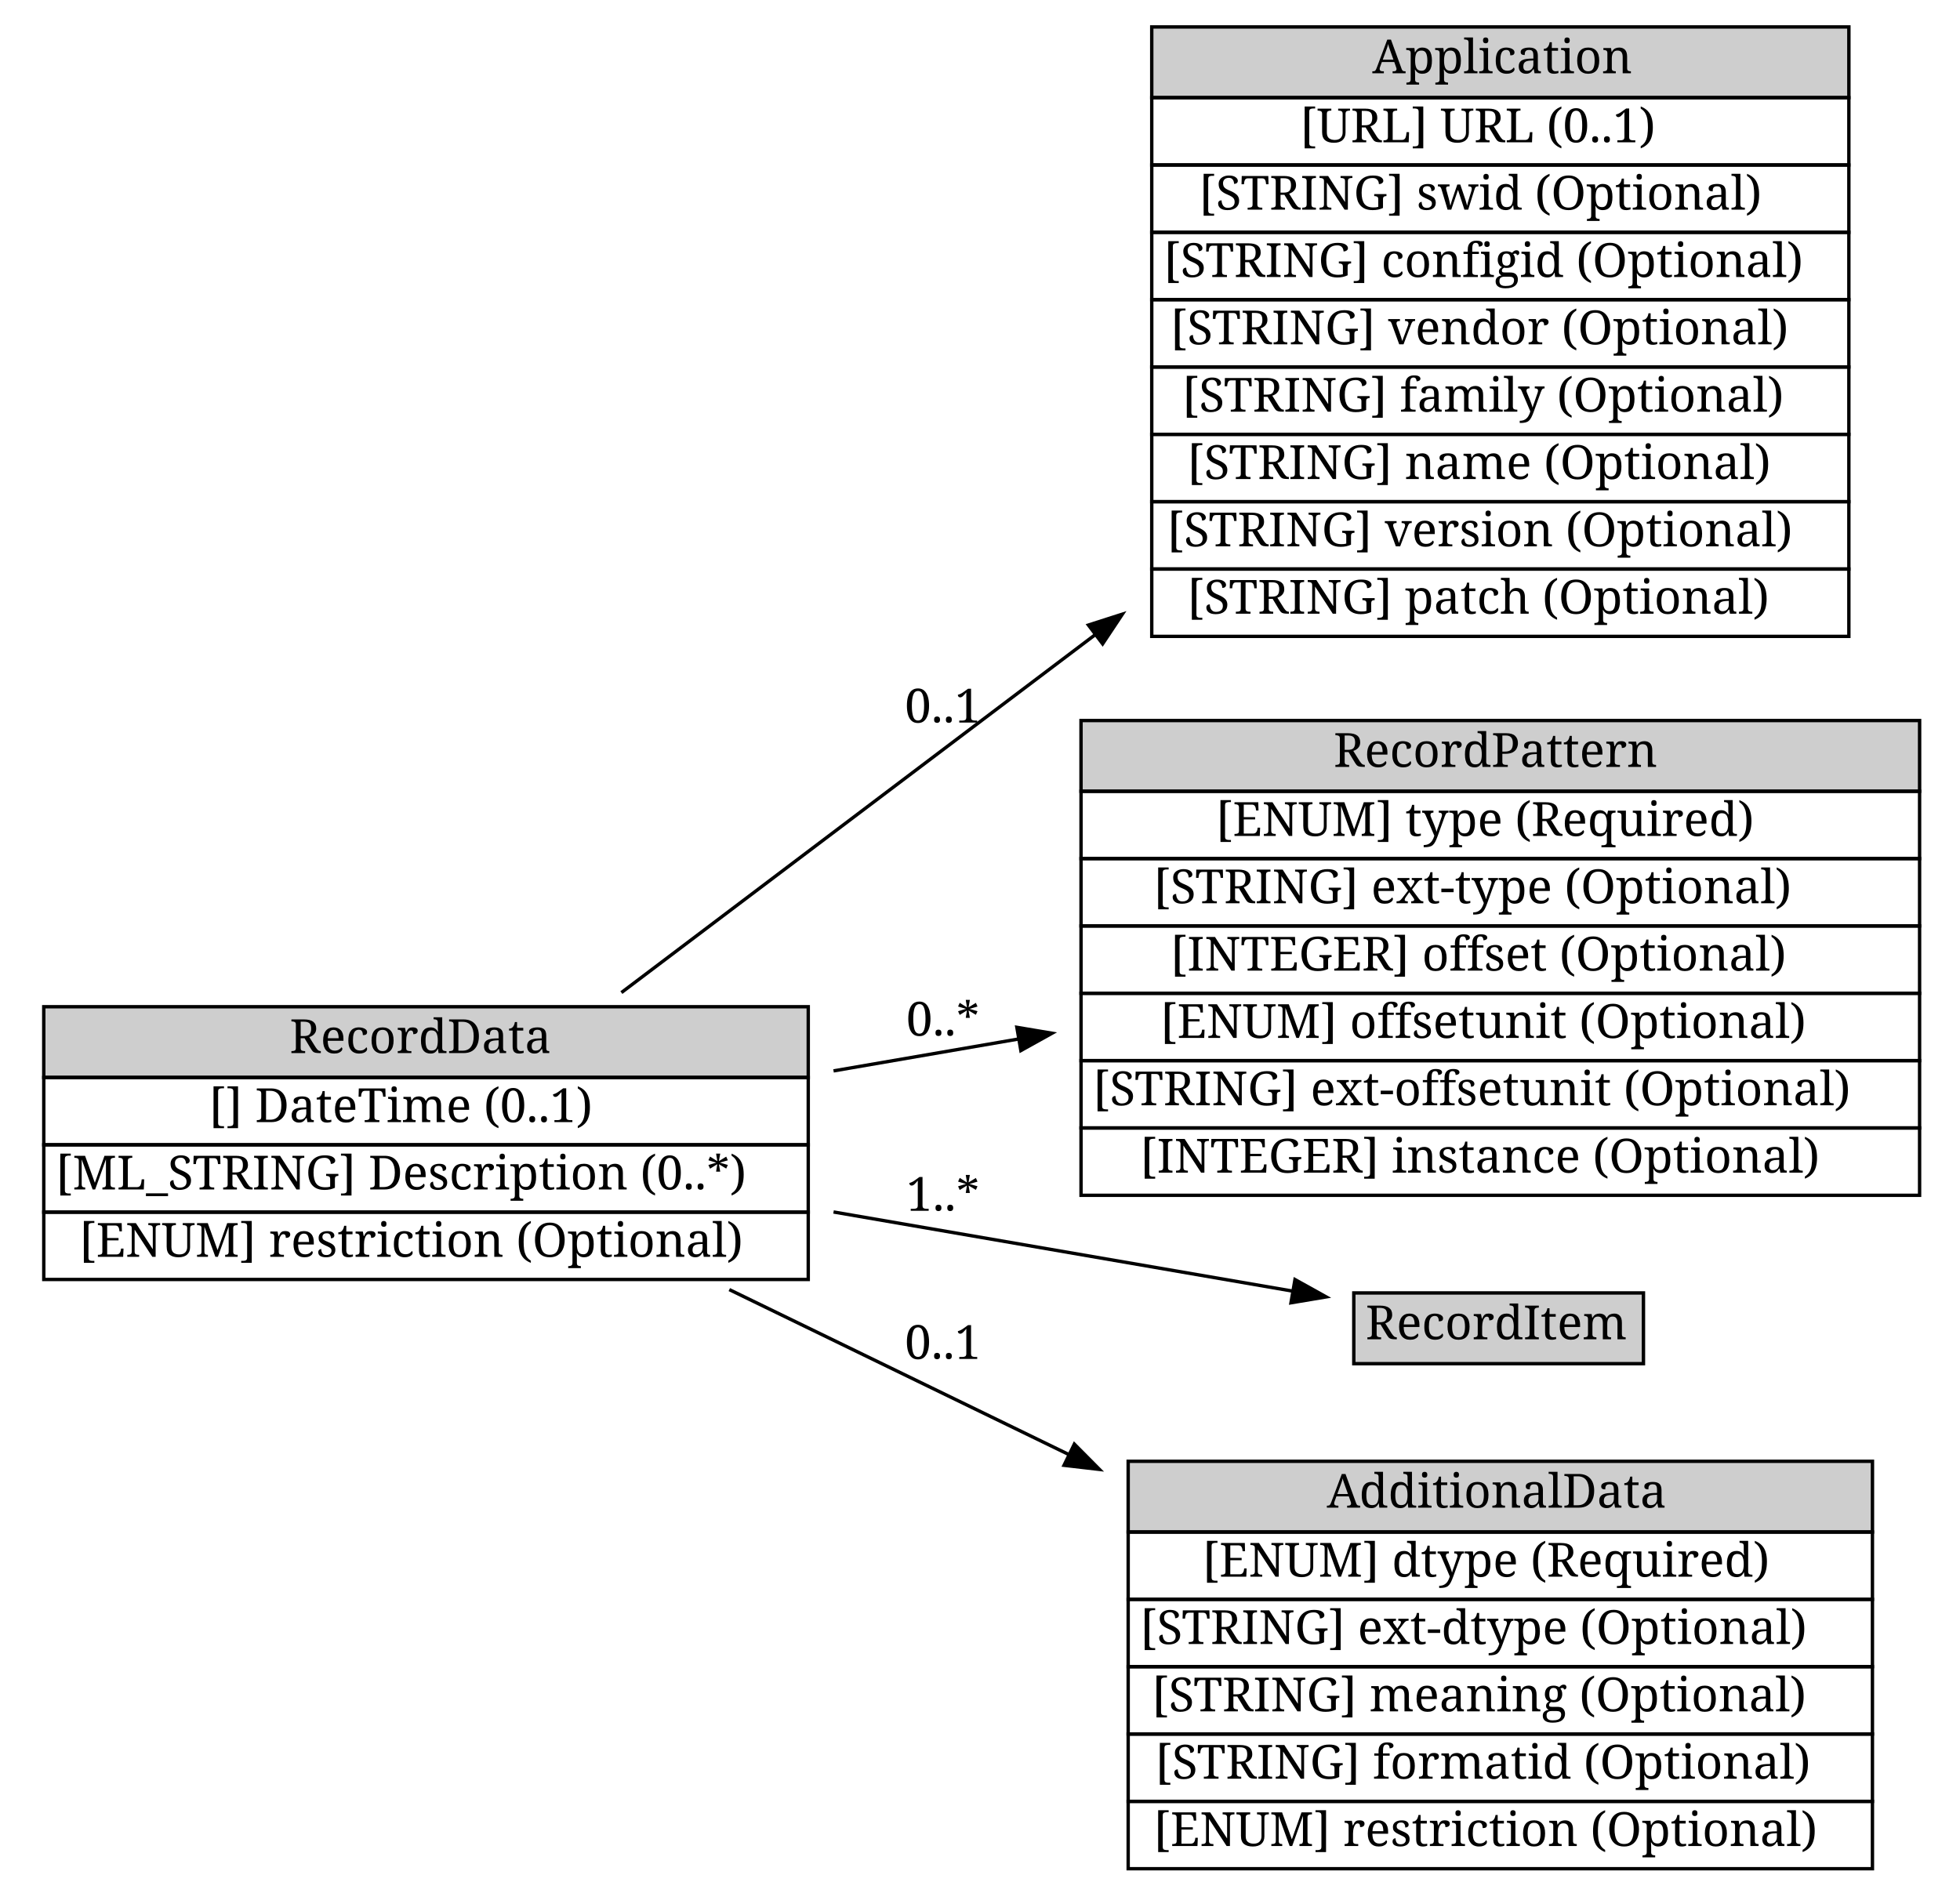
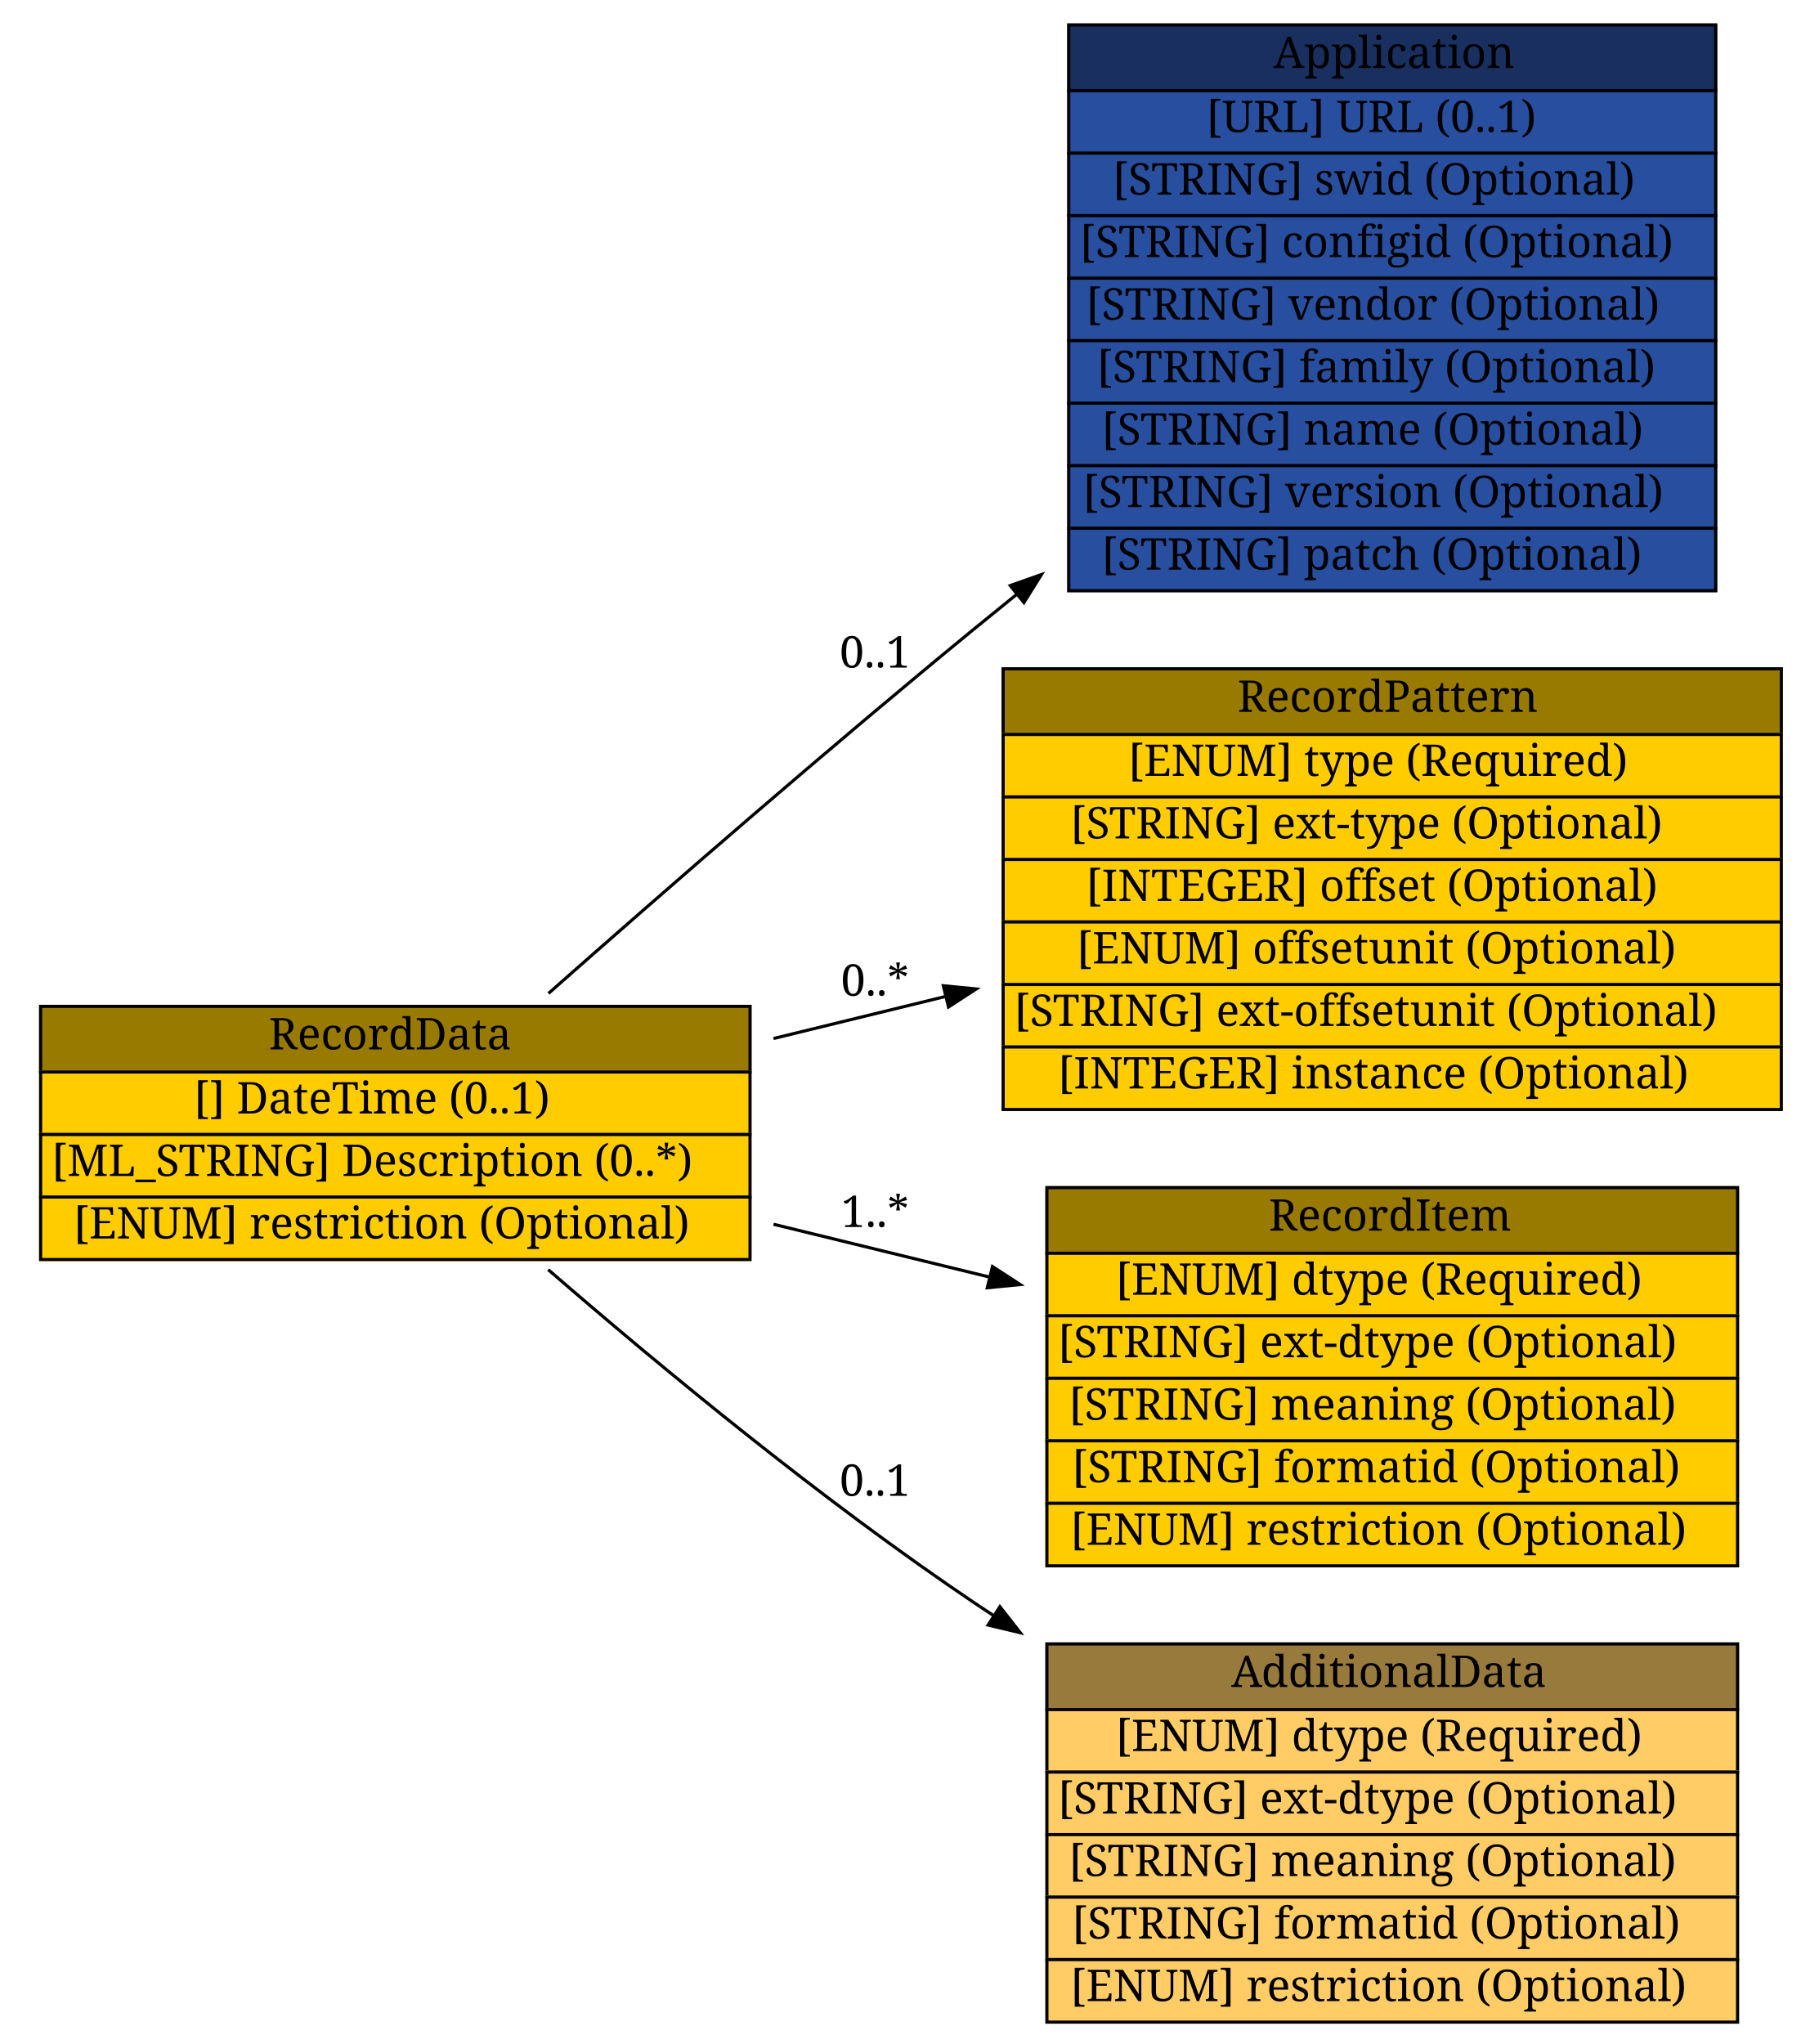
- <svg xmlns="http://www.w3.org/2000/svg" xmlns:xlink="http://www.w3.org/1999/xlink" width="582pt" height="562pt" viewBox="0.00 0.00 582.00 562.00">
-   <g id="graph1" class="graph" transform="scale(1 1) rotate(0) translate(4 558)">
-     <polygon fill="white" stroke="white" points="-4,5 -4,-558 579,-558 579,5 -4,5" />
+ <svg xmlns="http://www.w3.org/2000/svg" xmlns:xlink="http://www.w3.org/1999/xlink" width="582pt" height="654pt" viewBox="0.00 0.00 582.00 654.00">
+   <g id="graph1" class="graph" transform="scale(1 1) rotate(0) translate(4 650)">
+     <polygon fill="white" stroke="white" points="-4,5 -4,-650 579,-650 579,5 -4,5" />
    <g id="node1" class="node">
      <a xlink:href="#" xlink:title="The RecordData class groups log or audit data from a given sensor (e.g., IDS, firewall log) and provides a way to annotate the output. ">
-         <polygon fill="#cecece" stroke="#cecece" points="9,-238 9,-259 236,-259 236,-238 9,-238" />
-         <polygon fill="none" stroke="black" points="9,-238 9,-259 236,-259 236,-238 9,-238" />
-         <text text-anchor="start" x="82" y="-245.233" font-family="Times Roman,serif" font-size="14.00">RecordData</text>
+         <polygon fill="#997a00" stroke="#997a00" points="9,-307 9,-328 236,-328 236,-307 9,-307" />
+         <polygon fill="none" stroke="black" points="9,-307 9,-328 236,-328 236,-307 9,-307" />
+         <text text-anchor="start" x="82" y="-314.233" font-family="Times Roman,serif" font-size="14.00">RecordData</text>
      </a>
      <a xlink:href="#" xlink:title="Timestamp of the RecordItem data.">
-         <polygon fill="none" stroke="black" points="9,-218 9,-238 236,-238 236,-218 9,-218" />
-         <text text-anchor="start" x="58" y="-224.733" font-family="Times Roman,serif" font-size="14.00">[] DateTime (0..1) </text>
+         <polygon fill="#ffcc00" stroke="#ffcc00" points="9,-287 9,-307 236,-307 236,-287 9,-287" />
+         <polygon fill="none" stroke="black" points="9,-287 9,-307 236,-307 236,-287 9,-287" />
+         <text text-anchor="start" x="58" y="-293.733" font-family="Times Roman,serif" font-size="14.00">[] DateTime (0..1) </text>
      </a>
      <a xlink:href="#" xlink:title="Free-form textual description of the provided RecordItem data.  At minimum, this description should convey the significance of the provided RecordItem data.">
-         <polygon fill="none" stroke="black" points="9,-198 9,-218 236,-218 236,-198 9,-198" />
-         <text text-anchor="start" x="12.5" y="-204.733" font-family="Times Roman,serif" font-size="14.00">[ML_STRING] Description (0..*) </text>
+         <polygon fill="#ffcc00" stroke="#ffcc00" points="9,-267 9,-287 236,-287 236,-267 9,-267" />
+         <polygon fill="none" stroke="black" points="9,-267 9,-287 236,-287 236,-267 9,-267" />
+         <text text-anchor="start" x="12.5" y="-273.733" font-family="Times Roman,serif" font-size="14.00">[ML_STRING] Description (0..*) </text>
      </a>
      <a xlink:href="#" xlink:title="This attribute has been defined in Section 3.2.">
-         <polygon fill="none" stroke="black" points="9,-178 9,-198 236,-198 236,-178 9,-178" />
-         <text text-anchor="start" x="19.5" y="-184.733" font-family="Times Roman,serif" font-size="14.00">[ENUM] restriction (Optional) </text>
+         <polygon fill="#ffcc00" stroke="#ffcc00" points="9,-247 9,-267 236,-267 236,-247 9,-247" />
+         <polygon fill="none" stroke="black" points="9,-247 9,-267 236,-267 236,-247 9,-247" />
+         <text text-anchor="start" x="19.5" y="-253.733" font-family="Times Roman,serif" font-size="14.00">[ENUM] restriction (Optional) </text>
      </a>
    </g>
    <g id="node2" class="node">
      <a xlink:href="#" xlink:title="The Application class describes an application running on a System providing a Service. ">
-         <polygon fill="#cecece" stroke="#cecece" points="338,-529 338,-550 545,-550 545,-529 338,-529" />
-         <polygon fill="none" stroke="black" points="338,-529 338,-550 545,-550 545,-529 338,-529" />
-         <text text-anchor="start" x="403.5" y="-536.233" font-family="Times Roman,serif" font-size="14.00">Application</text>
+         <polygon fill="#182f5f" stroke="#182f5f" points="338,-621 338,-642 545,-642 545,-621 338,-621" />
+         <polygon fill="none" stroke="black" points="338,-621 338,-642 545,-642 545,-621 338,-621" />
+         <text text-anchor="start" x="403.5" y="-628.233" font-family="Times Roman,serif" font-size="14.00">Application</text>
      </a>
      <a xlink:href="#" xlink:title="A URL describing the application.">
-         <polygon fill="none" stroke="black" points="338,-509 338,-529 545,-529 545,-509 338,-509" />
-         <text text-anchor="start" x="382" y="-515.733" font-family="Times Roman,serif" font-size="14.00">[URL] URL (0..1) </text>
+         <polygon fill="#284f9f" stroke="#284f9f" points="338,-601 338,-621 545,-621 545,-601 338,-601" />
+         <polygon fill="none" stroke="black" points="338,-601 338,-621 545,-621 545,-601 338,-601" />
+         <text text-anchor="start" x="382" y="-607.733" font-family="Times Roman,serif" font-size="14.00">[URL] URL (0..1) </text>
      </a>
      <a xlink:href="#" xlink:title="An identifier that can be used to reference this software.">
-         <polygon fill="none" stroke="black" points="338,-489 338,-509 545,-509 545,-489 338,-489" />
-         <text text-anchor="start" x="352" y="-495.733" font-family="Times Roman,serif" font-size="14.00">[STRING] swid (Optional) </text>
+         <polygon fill="#284f9f" stroke="#284f9f" points="338,-581 338,-601 545,-601 545,-581 338,-581" />
+         <polygon fill="none" stroke="black" points="338,-581 338,-601 545,-601 545,-581 338,-581" />
+         <text text-anchor="start" x="352" y="-587.733" font-family="Times Roman,serif" font-size="14.00">[STRING] swid (Optional) </text>
      </a>
      <a xlink:href="#" xlink:title="An identifier that can be used to reference a particular configuration of this software.">
-         <polygon fill="none" stroke="black" points="338,-469 338,-489 545,-489 545,-469 338,-469" />
-         <text text-anchor="start" x="341.5" y="-475.733" font-family="Times Roman,serif" font-size="14.00">[STRING] configid (Optional) </text>
+         <polygon fill="#284f9f" stroke="#284f9f" points="338,-561 338,-581 545,-581 545,-561 338,-561" />
+         <polygon fill="none" stroke="black" points="338,-561 338,-581 545,-581 545,-561 338,-561" />
+         <text text-anchor="start" x="341.5" y="-567.733" font-family="Times Roman,serif" font-size="14.00">[STRING] configid (Optional) </text>
      </a>
      <a xlink:href="#" xlink:title="Vendor name of the software.">
-         <polygon fill="none" stroke="black" points="338,-449 338,-469 545,-469 545,-449 338,-449" />
-         <text text-anchor="start" x="343.5" y="-455.733" font-family="Times Roman,serif" font-size="14.00">[STRING] vendor (Optional) </text>
+         <polygon fill="#284f9f" stroke="#284f9f" points="338,-541 338,-561 545,-561 545,-541 338,-541" />
+         <polygon fill="none" stroke="black" points="338,-541 338,-561 545,-561 545,-541 338,-541" />
+         <text text-anchor="start" x="343.5" y="-547.733" font-family="Times Roman,serif" font-size="14.00">[STRING] vendor (Optional) </text>
      </a>
      <a xlink:href="#" xlink:title="Family of the software.">
-         <polygon fill="none" stroke="black" points="338,-429 338,-449 545,-449 545,-429 338,-429" />
-         <text text-anchor="start" x="347" y="-435.733" font-family="Times Roman,serif" font-size="14.00">[STRING] family (Optional) </text>
+         <polygon fill="#284f9f" stroke="#284f9f" points="338,-521 338,-541 545,-541 545,-521 338,-521" />
+         <polygon fill="none" stroke="black" points="338,-521 338,-541 545,-541 545,-521 338,-521" />
+         <text text-anchor="start" x="347" y="-527.733" font-family="Times Roman,serif" font-size="14.00">[STRING] family (Optional) </text>
      </a>
      <a xlink:href="#" xlink:title="Name of the software.">
-         <polygon fill="none" stroke="black" points="338,-409 338,-429 545,-429 545,-409 338,-409" />
-         <text text-anchor="start" x="348.5" y="-415.733" font-family="Times Roman,serif" font-size="14.00">[STRING] name (Optional) </text>
+         <polygon fill="#284f9f" stroke="#284f9f" points="338,-501 338,-521 545,-521 545,-501 338,-501" />
+         <polygon fill="none" stroke="black" points="338,-501 338,-521 545,-521 545,-501 338,-501" />
+         <text text-anchor="start" x="348.5" y="-507.733" font-family="Times Roman,serif" font-size="14.00">[STRING] name (Optional) </text>
      </a>
      <a xlink:href="#" xlink:title="Version of the software.">
-         <polygon fill="none" stroke="black" points="338,-389 338,-409 545,-409 545,-389 338,-389" />
-         <text text-anchor="start" x="342.5" y="-395.733" font-family="Times Roman,serif" font-size="14.00">[STRING] version (Optional) </text>
+         <polygon fill="#284f9f" stroke="#284f9f" points="338,-481 338,-501 545,-501 545,-481 338,-481" />
+         <polygon fill="none" stroke="black" points="338,-481 338,-501 545,-501 545,-481 338,-481" />
+         <text text-anchor="start" x="342.5" y="-487.733" font-family="Times Roman,serif" font-size="14.00">[STRING] version (Optional) </text>
      </a>
      <a xlink:href="#" xlink:title="Patch or service pack level of the software.">
-         <polygon fill="none" stroke="black" points="338,-369 338,-389 545,-389 545,-369 338,-369" />
-         <text text-anchor="start" x="348.5" y="-375.733" font-family="Times Roman,serif" font-size="14.00">[STRING] patch (Optional) </text>
+         <polygon fill="#284f9f" stroke="#284f9f" points="338,-461 338,-481 545,-481 545,-461 338,-461" />
+         <polygon fill="none" stroke="black" points="338,-461 338,-481 545,-481 545,-461 338,-461" />
+         <text text-anchor="start" x="348.5" y="-467.733" font-family="Times Roman,serif" font-size="14.00">[STRING] patch (Optional) </text>
      </a>
    </g>
    <g id="edge2" class="edge">
-       <path fill="none" stroke="black" d="M180.51,-263.203C219.868,-292.938 273.164,-333.202 321.295,-369.565" />
-       <polygon fill="black" stroke="black" points="319.193,-372.363 329.282,-375.599 323.413,-366.778 319.193,-372.363" />
-       <text text-anchor="middle" x="276" y="-343.4" font-family="Times Roman,serif" font-size="14.00">0..1</text>
+       <path fill="none" stroke="black" d="M171.499,-332.14C208.618,-364.921 260.916,-410.438 308,-449 312.307,-452.527 316.71,-456.101 321.171,-459.693" />
+       <polygon fill="black" stroke="black" points="319.264,-462.65 329.255,-466.175 323.643,-457.189 319.264,-462.65" />
+       <text text-anchor="middle" x="276" y="-436.4" font-family="Times Roman,serif" font-size="14.00">0..1</text>
    </g>
    <g id="node4" class="node">
      <a xlink:href="#" xlink:title="The RecordPattern class describes where in the content of the RecordItem relevant information can be found. It provides a way to reference subsets of information, identified by a pattern, in a large log file, audit trail, or forensic data. ">
-         <polygon fill="#cecece" stroke="#cecece" points="317,-323 317,-344 566,-344 566,-323 317,-323" />
-         <polygon fill="none" stroke="black" points="317,-323 317,-344 566,-344 566,-323 317,-323" />
-         <text text-anchor="start" x="392" y="-330.233" font-family="Times Roman,serif" font-size="14.00">RecordPattern</text>
+         <polygon fill="#997a00" stroke="#997a00" points="317,-415 317,-436 566,-436 566,-415 317,-415" />
+         <polygon fill="none" stroke="black" points="317,-415 317,-436 566,-436 566,-415 317,-415" />
+         <text text-anchor="start" x="392" y="-422.233" font-family="Times Roman,serif" font-size="14.00">RecordPattern</text>
      </a>
      <a xlink:href="#" xlink:title="Describes the type of pattern being specified in the element content.  The default is &quot;regex&quot;.">
-         <polygon fill="none" stroke="black" points="317,-303 317,-323 566,-323 566,-303 317,-303" />
-         <text text-anchor="start" x="357" y="-309.733" font-family="Times Roman,serif" font-size="14.00">[ENUM] type (Required) </text>
+         <polygon fill="#ffcc00" stroke="#ffcc00" points="317,-395 317,-415 566,-415 566,-395 317,-395" />
+         <polygon fill="none" stroke="black" points="317,-395 317,-415 566,-415 566,-395 317,-395" />
+         <text text-anchor="start" x="357" y="-401.733" font-family="Times Roman,serif" font-size="14.00">[ENUM] type (Required) </text>
      </a>
      <a xlink:href="#" xlink:title="A means by which to extend the type attribute. See Section 5.1.">
-         <polygon fill="none" stroke="black" points="317,-283 317,-303 566,-303 566,-283 317,-283" />
-         <text text-anchor="start" x="338.5" y="-289.733" font-family="Times Roman,serif" font-size="14.00">[STRING] ext-type (Optional) </text>
+         <polygon fill="#ffcc00" stroke="#ffcc00" points="317,-375 317,-395 566,-395 566,-375 317,-375" />
+         <polygon fill="none" stroke="black" points="317,-375 317,-395 566,-395 566,-375 317,-375" />
+         <text text-anchor="start" x="338.5" y="-381.733" font-family="Times Roman,serif" font-size="14.00">[STRING] ext-type (Optional) </text>
      </a>
      <a xlink:href="#" xlink:title="Amount of units (determined by the offsetunit attribute) to seek into the RecordItem data before matching the pattern.">
-         <polygon fill="none" stroke="black" points="317,-263 317,-283 566,-283 566,-263 317,-263" />
-         <text text-anchor="start" x="343.5" y="-269.733" font-family="Times Roman,serif" font-size="14.00">[INTEGER] offset (Optional) </text>
+         <polygon fill="#ffcc00" stroke="#ffcc00" points="317,-355 317,-375 566,-375 566,-355 317,-355" />
+         <polygon fill="none" stroke="black" points="317,-355 317,-375 566,-375 566,-355 317,-355" />
+         <text text-anchor="start" x="343.5" y="-361.733" font-family="Times Roman,serif" font-size="14.00">[INTEGER] offset (Optional) </text>
      </a>
      <a xlink:href="#" xlink:title="Describes the units of the offset attribute. The default is &quot;line&quot;.">
-         <polygon fill="none" stroke="black" points="317,-243 317,-263 566,-263 566,-243 317,-243" />
-         <text text-anchor="start" x="340.5" y="-249.733" font-family="Times Roman,serif" font-size="14.00">[ENUM] offsetunit (Optional) </text>
+         <polygon fill="#ffcc00" stroke="#ffcc00" points="317,-335 317,-355 566,-355 566,-335 317,-335" />
+         <polygon fill="none" stroke="black" points="317,-335 317,-355 566,-355 566,-335 317,-335" />
+         <text text-anchor="start" x="340.5" y="-341.733" font-family="Times Roman,serif" font-size="14.00">[ENUM] offsetunit (Optional) </text>
      </a>
      <a xlink:href="#" xlink:title="A means by which to extend the offsetunit attribute.  See Section 5.1.">
-         <polygon fill="none" stroke="black" points="317,-223 317,-243 566,-243 566,-223 317,-223" />
-         <text text-anchor="start" x="320.5" y="-229.733" font-family="Times Roman,serif" font-size="14.00">[STRING] ext-offsetunit (Optional) </text>
+         <polygon fill="#ffcc00" stroke="#ffcc00" points="317,-315 317,-335 566,-335 566,-315 317,-315" />
+         <polygon fill="none" stroke="black" points="317,-315 317,-335 566,-335 566,-315 317,-315" />
+         <text text-anchor="start" x="320.5" y="-321.733" font-family="Times Roman,serif" font-size="14.00">[STRING] ext-offsetunit (Optional) </text>
      </a>
      <a xlink:href="#" xlink:title="Number of types to apply the specified pattern.">
-         <polygon fill="none" stroke="black" points="317,-203 317,-223 566,-223 566,-203 317,-203" />
-         <text text-anchor="start" x="334.5" y="-209.733" font-family="Times Roman,serif" font-size="14.00">[INTEGER] instance (Optional) </text>
+         <polygon fill="#ffcc00" stroke="#ffcc00" points="317,-295 317,-315 566,-315 566,-295 317,-295" />
+         <polygon fill="none" stroke="black" points="317,-295 317,-315 566,-315 566,-295 317,-295" />
+         <text text-anchor="start" x="334.5" y="-301.733" font-family="Times Roman,serif" font-size="14.00">[INTEGER] instance (Optional) </text>
      </a>
    </g>
    <g id="edge4" class="edge">
-       <path fill="none" stroke="black" d="M243.51,-239.95C261.495,-243.051 280.163,-246.27 298.528,-249.436" />
-       <polygon fill="black" stroke="black" points="297.944,-252.887 308.394,-251.137 299.134,-245.989 297.944,-252.887" />
-       <text text-anchor="middle" x="276" y="-250.4" font-family="Times Roman,serif" font-size="14.00">0..*</text>
+       <path fill="none" stroke="black" d="M243.51,-317.711C261.495,-322.108 280.163,-326.673 298.528,-331.163" />
+       <polygon fill="black" stroke="black" points="297.849,-334.601 308.394,-333.576 299.511,-327.801 297.849,-334.601" />
+       <text text-anchor="middle" x="276" y="-331.4" font-family="Times Roman,serif" font-size="14.00">0..*</text>
    </g>
    <g id="node6" class="node">
      <a xlink:href="#" xlink:title="The RecordItem class provides a way to incorporate relevant logs, audit trails, or forensic data to support the conclusions made during the course of analyzing the incident. The class supports both the direct encapsulation of the data, as well as, provides primitives to reference data stored elsewhere. ">
-         <polygon fill="#cecece" stroke="#cecece" points="398,-153 398,-174 484,-174 484,-153 398,-153" />
-         <polygon fill="none" stroke="black" points="398,-153 398,-174 484,-174 484,-153 398,-153" />
-         <text text-anchor="start" x="401.5" y="-160.233" font-family="Times Roman,serif" font-size="14.00">RecordItem</text>
+         <polygon fill="#997a00" stroke="#997a00" points="331,-249 331,-270 552,-270 552,-249 331,-249" />
+         <polygon fill="none" stroke="black" points="331,-249 331,-270 552,-270 552,-249 331,-249" />
+         <text text-anchor="start" x="402" y="-256.233" font-family="Times Roman,serif" font-size="14.00">RecordItem</text>
+       </a>
+       <a xlink:href="#" xlink:title="The data type of the element content.  The permitted values for this attribute are shown below.  The default value is &quot;string&quot;.">
+         <polygon fill="#ffcc00" stroke="#ffcc00" points="331,-229 331,-249 552,-249 552,-229 331,-229" />
+         <polygon fill="none" stroke="black" points="331,-229 331,-249 552,-249 552,-229 331,-229" />
+         <text text-anchor="start" x="353" y="-235.733" font-family="Times Roman,serif" font-size="14.00">[ENUM] dtype (Required) </text>
+       </a>
+       <a xlink:href="#" xlink:title="A means by which to extend the dtype attribute.  See Section 5.1.">
+         <polygon fill="#ffcc00" stroke="#ffcc00" points="331,-209 331,-229 552,-229 552,-209 331,-209" />
+         <polygon fill="none" stroke="black" points="331,-209 331,-229 552,-229 552,-209 331,-209" />
+         <text text-anchor="start" x="334.5" y="-215.733" font-family="Times Roman,serif" font-size="14.00">[STRING] ext-dtype (Optional) </text>
+       </a>
+       <a xlink:href="#" xlink:title="A free-form description of the element content.">
+         <polygon fill="#ffcc00" stroke="#ffcc00" points="331,-189 331,-209 552,-209 552,-189 331,-189" />
+         <polygon fill="none" stroke="black" points="331,-189 331,-209 552,-209 552,-189 331,-189" />
+         <text text-anchor="start" x="338" y="-195.733" font-family="Times Roman,serif" font-size="14.00">[STRING] meaning (Optional) </text>
+       </a>
+       <a xlink:href="#" xlink:title="An identifier referencing the format and semantics of the element content.">
+         <polygon fill="#ffcc00" stroke="#ffcc00" points="331,-169 331,-189 552,-189 552,-169 331,-169" />
+         <polygon fill="none" stroke="black" points="331,-169 331,-189 552,-189 552,-169 331,-169" />
+         <text text-anchor="start" x="339" y="-175.733" font-family="Times Roman,serif" font-size="14.00">[STRING] formatid (Optional) </text>
+       </a>
+       <a xlink:href="#" xlink:title="This attribute has been defined in Section 3.2.">
+         <polygon fill="#ffcc00" stroke="#ffcc00" points="331,-149 331,-169 552,-169 552,-149 331,-149" />
+         <polygon fill="none" stroke="black" points="331,-149 331,-169 552,-169 552,-149 331,-149" />
+         <text text-anchor="start" x="338.5" y="-155.733" font-family="Times Roman,serif" font-size="14.00">[ENUM] restriction (Optional) </text>
      </a>
    </g>
    <g id="edge6" class="edge">
-       <path fill="none" stroke="black" d="M243.51,-198.05C290.059,-190.024 341.192,-181.208 379.764,-174.558" />
-       <polygon fill="black" stroke="black" points="380.531,-177.977 389.791,-172.829 379.342,-171.079 380.531,-177.977" />
-       <text text-anchor="middle" x="276" y="-198.4" font-family="Times Roman,serif" font-size="14.00">1..*</text>
+       <path fill="none" stroke="black" d="M243.51,-258.289C266.158,-252.751 289.89,-246.949 312.733,-241.363" />
+       <polygon fill="black" stroke="black" points="313.58,-244.759 322.462,-238.984 311.917,-237.96 313.58,-244.759" />
+       <text text-anchor="middle" x="276" y="-257.4" font-family="Times Roman,serif" font-size="14.00">1..*</text>
    </g>
    <g id="node8" class="node">
      <a xlink:href="#" xlink:title="The AdditionalData class serves as an extension mechanism for information not otherwise represented in the data model. For relatively simple information, atomic data types (e.g., integers, strings) are provided with a mechanism to annotate their meaning. The class can also be used to extend the data model (and the associated Schema) to support proprietary extensions by encapsulating entire XML documents conforming to another Schema (e.g., IDMEF). A detailed discussion for extending the data model and the schema can be found in Section 5. ">
-         <polygon fill="#cecece" stroke="#cecece" points="331,-103 331,-124 552,-124 552,-103 331,-103" />
+         <polygon fill="#997a3d" stroke="#997a3d" points="331,-103 331,-124 552,-124 552,-103 331,-103" />
        <polygon fill="none" stroke="black" points="331,-103 331,-124 552,-124 552,-103 331,-103" />
        <text text-anchor="start" x="390" y="-110.233" font-family="Times Roman,serif" font-size="14.00">AdditionalData</text>
      </a>
      <a xlink:href="#" xlink:title="The data type of the element content.  The permitted values for this attribute are shown below.  The default value is &quot;string&quot;.">
+         <polygon fill="#ffcc66" stroke="#ffcc66" points="331,-83 331,-103 552,-103 552,-83 331,-83" />
        <polygon fill="none" stroke="black" points="331,-83 331,-103 552,-103 552,-83 331,-83" />
        <text text-anchor="start" x="353" y="-89.733" font-family="Times Roman,serif" font-size="14.00">[ENUM] dtype (Required) </text>
      </a>
      <a xlink:href="#" xlink:title="A means by which to extend the dtype attribute.  See Section 5.1.">
+         <polygon fill="#ffcc66" stroke="#ffcc66" points="331,-63 331,-83 552,-83 552,-63 331,-63" />
        <polygon fill="none" stroke="black" points="331,-63 331,-83 552,-83 552,-63 331,-63" />
        <text text-anchor="start" x="334.5" y="-69.733" font-family="Times Roman,serif" font-size="14.00">[STRING] ext-dtype (Optional) </text>
      </a>
      <a xlink:href="#" xlink:title="A free-form description of the element content.">
+         <polygon fill="#ffcc66" stroke="#ffcc66" points="331,-43 331,-63 552,-63 552,-43 331,-43" />
        <polygon fill="none" stroke="black" points="331,-43 331,-63 552,-63 552,-43 331,-43" />
        <text text-anchor="start" x="338" y="-49.733" font-family="Times Roman,serif" font-size="14.00">[STRING] meaning (Optional) </text>
      </a>
      <a xlink:href="#" xlink:title="An identifier referencing the format and semantics of the element content.">
+         <polygon fill="#ffcc66" stroke="#ffcc66" points="331,-23 331,-43 552,-43 552,-23 331,-23" />
        <polygon fill="none" stroke="black" points="331,-23 331,-43 552,-43 552,-23 331,-23" />
        <text text-anchor="start" x="339" y="-29.733" font-family="Times Roman,serif" font-size="14.00">[STRING] formatid (Optional) </text>
      </a>
      <a xlink:href="#" xlink:title="This attribute has been defined in Section 3.2.">
+         <polygon fill="#ffcc66" stroke="#ffcc66" points="331,-3 331,-23 552,-23 552,-3 331,-3" />
        <polygon fill="none" stroke="black" points="331,-3 331,-23 552,-23 552,-3 331,-3" />
        <text text-anchor="start" x="338.5" y="-9.733" font-family="Times Roman,serif" font-size="14.00">[ENUM] restriction (Optional) </text>
      </a>
    </g>
    <g id="edge8" class="edge">
-       <path fill="none" stroke="black" d="M212.559,-174.998C243.925,-159.757 279.696,-142.376 313.472,-125.965" />
-       <polygon fill="black" stroke="black" points="315.01,-129.109 322.475,-121.591 311.951,-122.813 315.01,-129.109" />
-       <text text-anchor="middle" x="276" y="-154.4" font-family="Times Roman,serif" font-size="14.00">0..1</text>
+       <path fill="none" stroke="black" d="M171.417,-243.773C207.85,-212.207 259.332,-169.723 308,-137 309.909,-135.716 311.843,-134.435 313.797,-133.158" />
+       <polygon fill="black" stroke="black" points="315.957,-135.931 322.487,-127.588 312.179,-130.038 315.957,-135.931" />
+       <text text-anchor="middle" x="276" y="-171.4" font-family="Times Roman,serif" font-size="14.00">0..1</text>
    </g>
  </g>
</svg>
